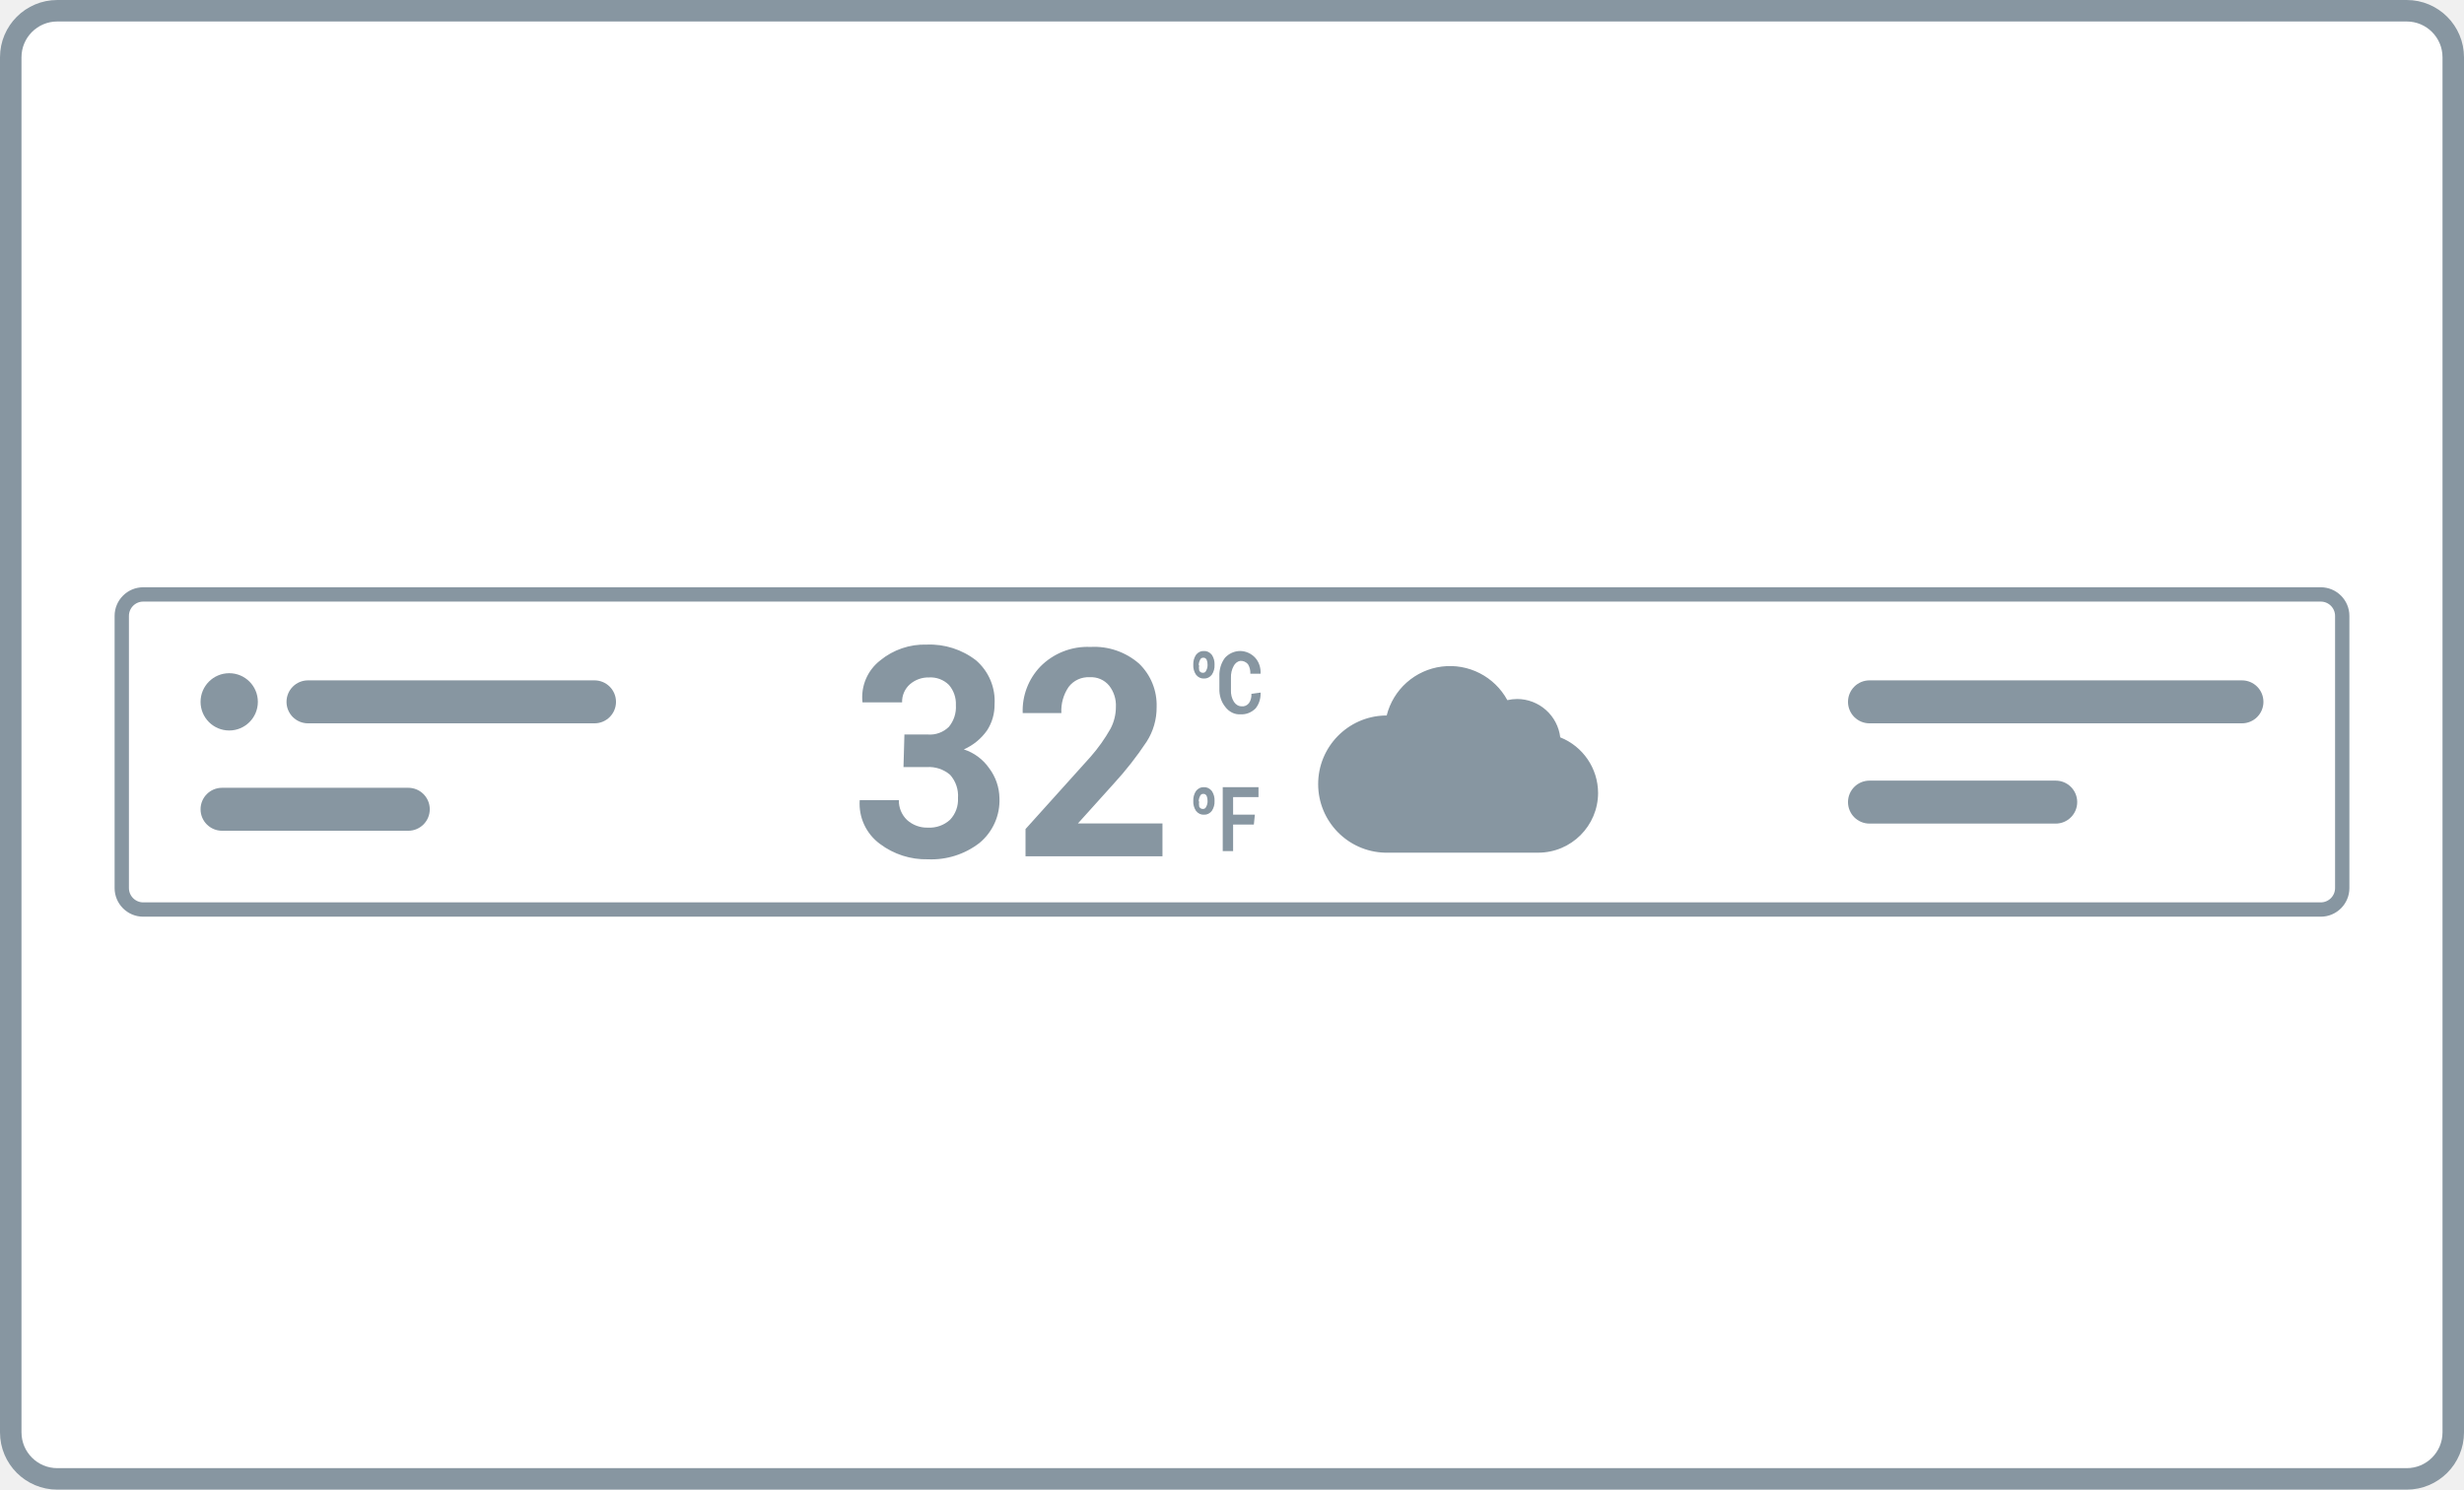
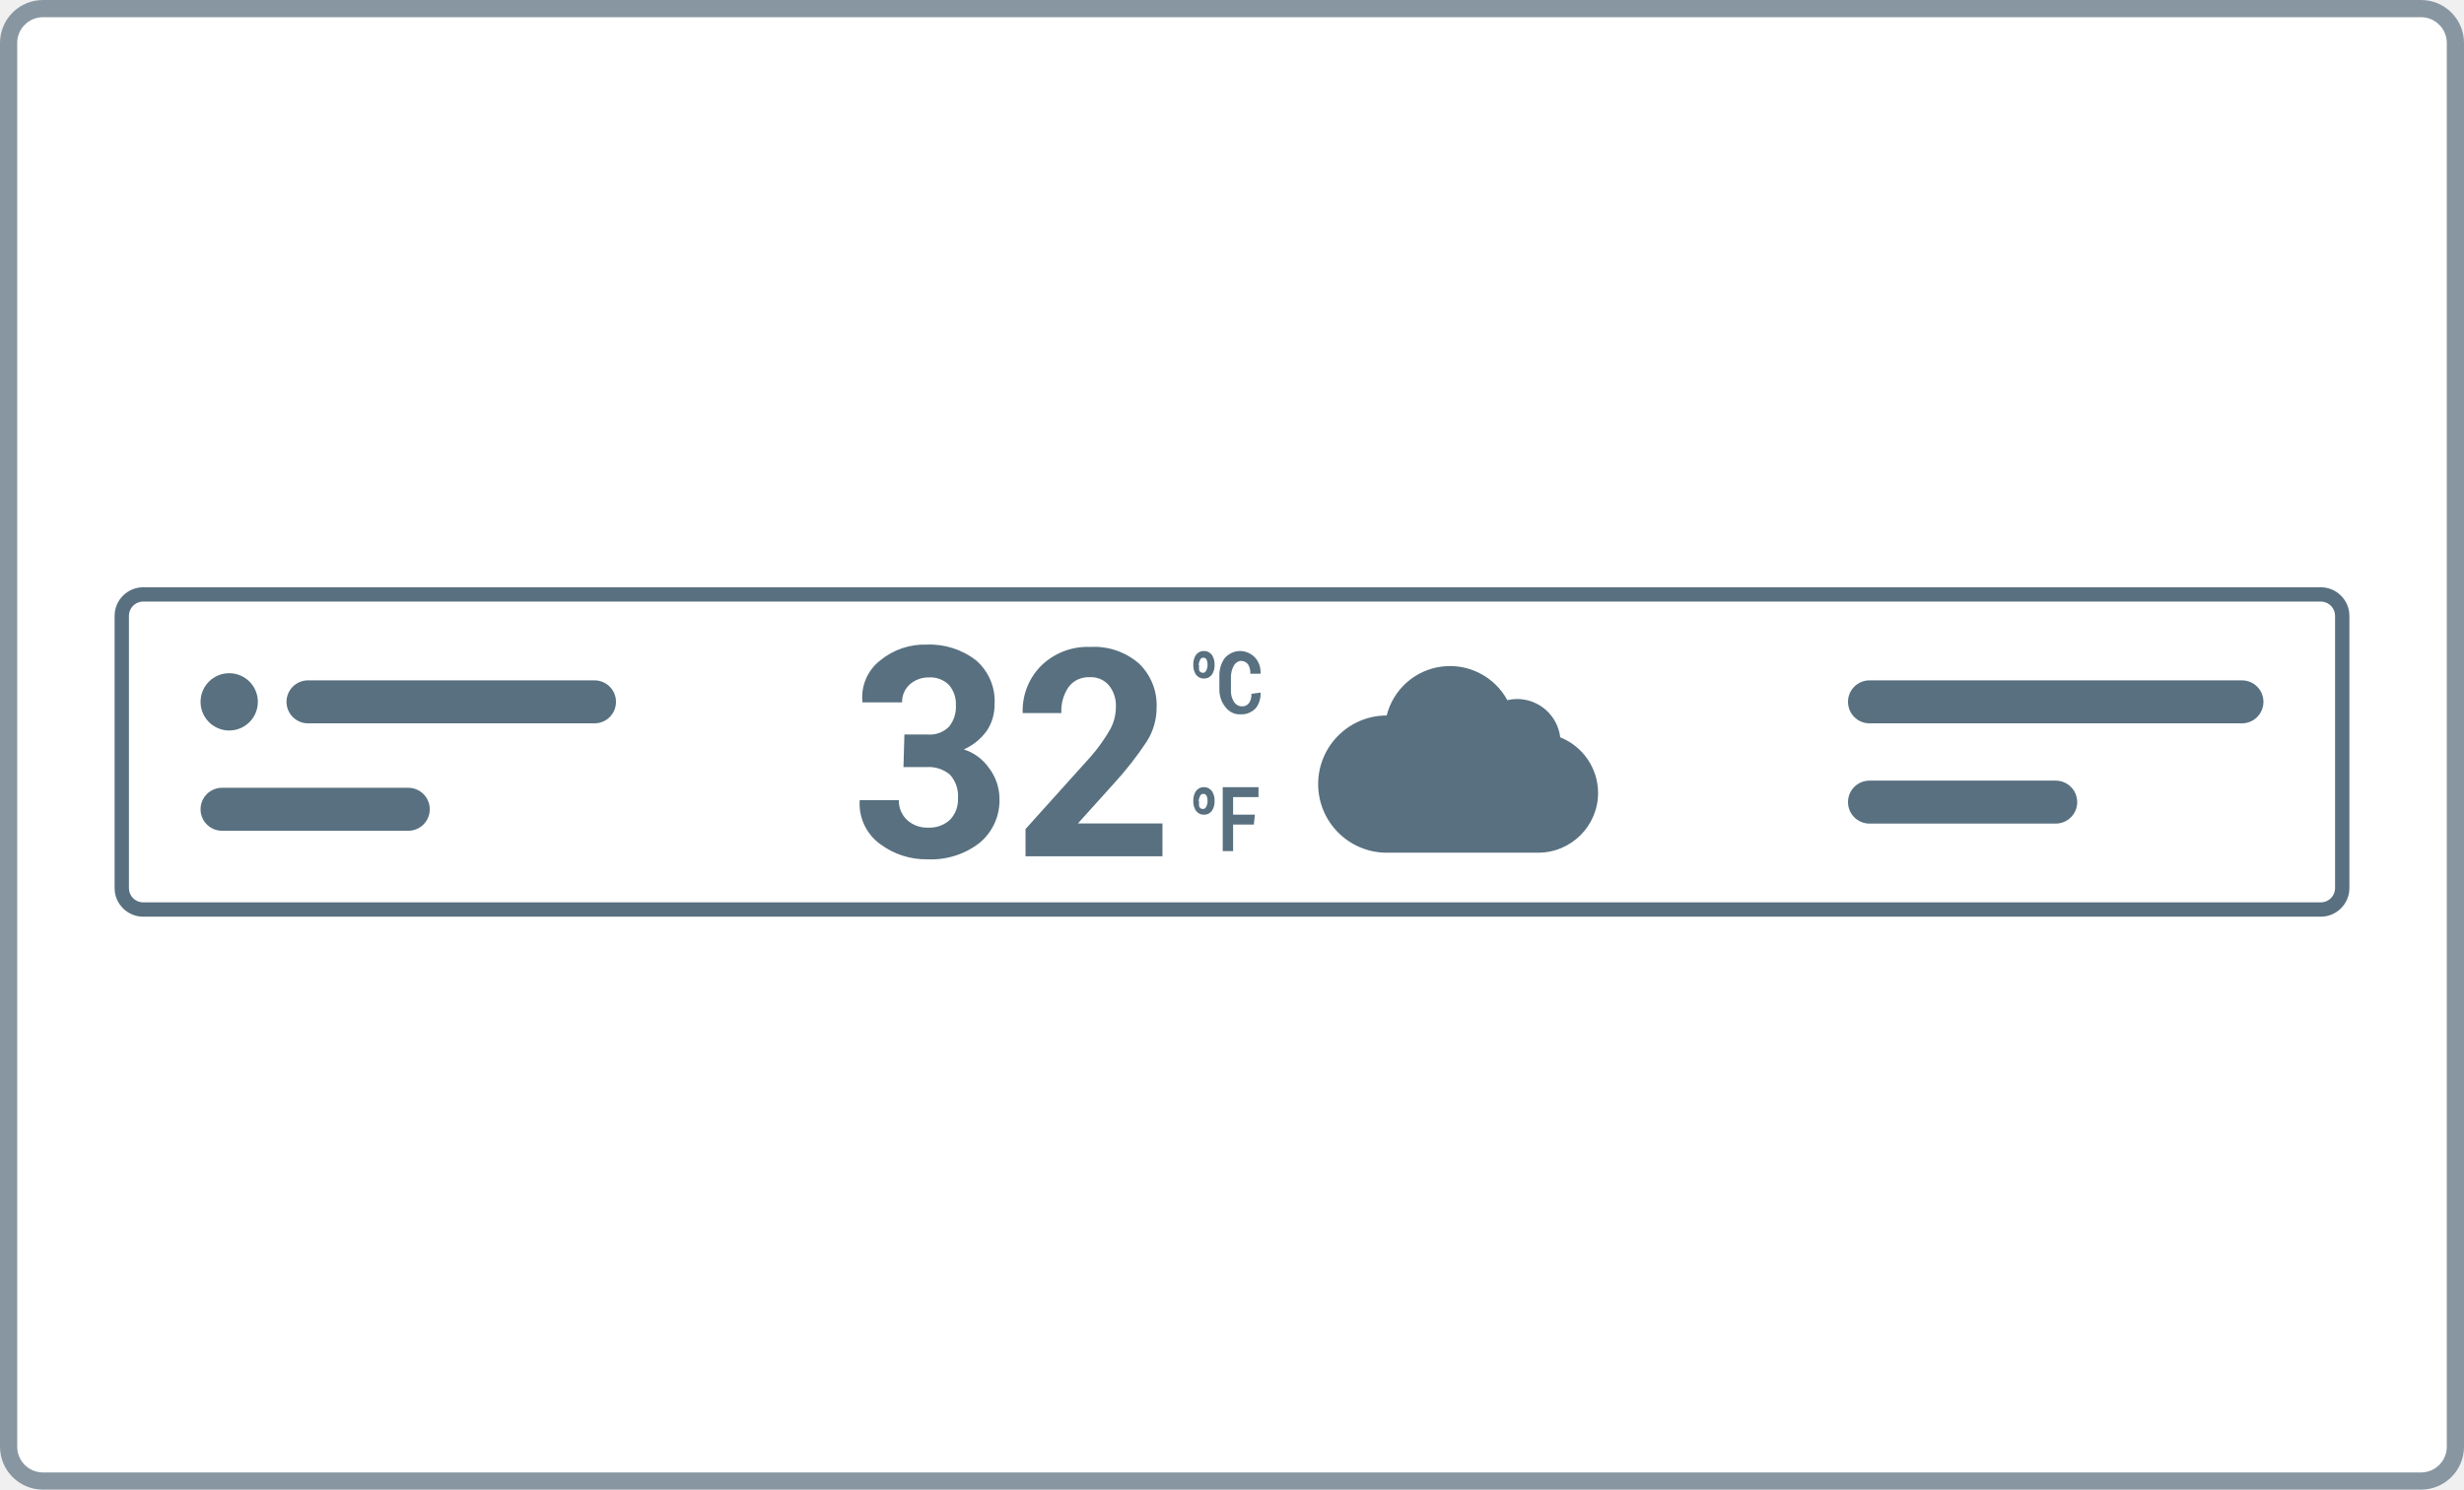
<svg xmlns="http://www.w3.org/2000/svg" width="172" height="104" fill="none">
-   <rect x=".75" y=".75" width="170.5" height="102.5" rx="3.25" fill="#fff" />
-   <g fill="#8796a1">
+   <rect x=".6" y=".6" width="170.8" height="102.8" rx="2.4" fill="#fff" />
+   <rect x=".6" y=".6" width="170.8" height="102.8" rx="2.4" stroke="#8796a1" stroke-width="1.2" />
+   <rect x="8.5" y="41.5" width="155" height="22" rx="1.5" stroke="#58707f" />
+   <g fill="#58707f">
    <path d="M18 49a2 2 0 1 0-4 0 2 2 0 1 0 4 0z" />
    <rect x="20" y="47.5" width="23" height="3" rx="1.5" />
    <rect x="14" y="55" width="16" height="3" rx="1.5" />
-     <path d="M63.133 51.28h1.626c.271.022.543-.014.798-.107s.488-.239.681-.43a2.16 2.16 0 0 0 .488-1.512c.025-.517-.15-1.023-.488-1.415a1.82 1.82 0 0 0-1.398-.52 1.95 1.95 0 0 0-1.317.472 1.63 1.63 0 0 0-.418.572c-.096.219-.142.457-.135.696h-2.764a3.25 3.25 0 0 1 1.236-2.927c.914-.751 2.07-1.144 3.252-1.106a5.27 5.27 0 0 1 3.447 1.106 3.76 3.76 0 0 1 1.002 1.386 3.75 3.75 0 0 1 .283 1.687 3.25 3.25 0 0 1-.52 1.805 3.9 3.9 0 0 1-1.626 1.333c.719.233 1.342.695 1.772 1.317a3.56 3.56 0 0 1 .715 2.081 3.84 3.84 0 0 1-.33 1.733c-.243.544-.608 1.025-1.068 1.404-1.026.791-2.299 1.194-3.593 1.138a5.36 5.36 0 0 1-3.349-1.073 3.48 3.48 0 0 1-1.415-3.057h2.732a1.86 1.86 0 0 0 .569 1.382 2.08 2.08 0 0 0 1.463.537 2.14 2.14 0 0 0 .828-.12 2.1 2.1 0 0 0 .716-.432 2.03 2.03 0 0 0 .553-1.512 2.19 2.19 0 0 0-.111-.869c-.095-.279-.245-.537-.442-.757a2.26 2.26 0 0 0-1.626-.537h-1.626l.065-2.276zm18.014 8.503h-9.56v-1.902l4.536-5.04a11.69 11.69 0 0 0 1.398-1.967 3.25 3.25 0 0 0 .374-1.512 2.23 2.23 0 0 0-.472-1.496 1.62 1.62 0 0 0-.605-.454c-.235-.102-.49-.147-.745-.131a1.73 1.73 0 0 0-.826.155c-.259.119-.483.3-.654.527a2.94 2.94 0 0 0-.504 1.821H71.39a4.44 4.44 0 0 1 1.236-3.252c.455-.46 1.001-.819 1.603-1.054a4.62 4.62 0 0 1 1.893-.312 4.75 4.75 0 0 1 3.398 1.171 4.02 4.02 0 0 1 .93 1.383c.21.521.308 1.08.289 1.641a4.39 4.39 0 0 1-.699 2.422c-.685 1.035-1.452 2.013-2.292 2.927l-2.504 2.78h5.902v2.292zm2.151-13.372a1.16 1.16 0 0 1 .188-.692.71.71 0 0 1 .247-.206.6.6 0 0 1 .297-.062.62.62 0 0 1 .307.059.72.72 0 0 1 .257.209 1.16 1.16 0 0 1 .188.692 1.14 1.14 0 0 1-.188.692.71.71 0 0 1-.247.206.6.6 0 0 1-.298.062.62.62 0 0 1-.307-.059.72.72 0 0 1-.257-.209 1.14 1.14 0 0 1-.188-.692zm.413 0c-.026.132-.026.27 0 .402a.31.31 0 0 0 .113.122c.046.027.098.039.15.034.047.005.093-.007.134-.035a.25.25 0 0 0 .092-.121c.066-.119.099-.259.094-.402a.91.91 0 0 0-.056-.335c-.023-.052-.058-.095-.102-.123s-.093-.039-.143-.033c-.047-.005-.093.007-.134.035s-.072.07-.092.121c-.061.121-.094.26-.094.402l.038-.067zm4.284 1.941c.009.205-.017.411-.079.603s-.156.367-.278.513c-.291.281-.659.424-1.034.402a1.15 1.15 0 0 1-.585-.112 1.34 1.34 0 0 1-.486-.402 1.81 1.81 0 0 1-.32-.596 2.04 2.04 0 0 1-.094-.698v-.848c-.017-.477.124-.942.395-1.295a1.46 1.46 0 0 1 1.052-.47 1.46 1.46 0 0 1 1.052.47c.129.141.23.314.295.507a1.62 1.62 0 0 1 .081.609h-.714a1.14 1.14 0 0 0-.169-.67c-.073-.08-.159-.141-.253-.18a.61.61 0 0 0-.292-.043c-.093.017-.181.057-.259.119a.72.72 0 0 0-.192.238c-.135.245-.2.534-.188.826v.848a1.42 1.42 0 0 0 .207.826c.064.099.147.178.241.233a.59.59 0 0 0 .303.08.53.53 0 0 0 .275-.042.62.62 0 0 0 .232-.181 1.01 1.01 0 0 0 .169-.647l.639-.089zm-4.697 7.566a1.16 1.16 0 0 1 .188-.692.71.71 0 0 1 .247-.206.6.6 0 0 1 .297-.062.62.62 0 0 1 .307.059.72.72 0 0 1 .257.209 1.16 1.16 0 0 1 .188.692 1.14 1.14 0 0 1-.188.692.71.71 0 0 1-.247.206.6.6 0 0 1-.298.062.61.61 0 0 1-.307-.059.72.72 0 0 1-.257-.209 1.14 1.14 0 0 1-.188-.692zm.413 0c-.026.132-.026.27 0 .402a.31.31 0 0 0 .113.122c.046.027.098.039.15.034.047.005.093-.007.134-.035a.25.25 0 0 0 .092-.121c.066-.119.099-.259.094-.402a.91.91 0 0 0-.056-.335c-.023-.052-.058-.095-.102-.123s-.093-.039-.143-.033c-.047-.005-.093.007-.134.035s-.072.07-.092.121c-.061.121-.094.26-.094.402l.038-.067zm3.814 1.651h-1.448v1.853h-.724v-4.465h2.497v.692h-1.773v1.228h1.52l-.072.692zm24.03-2.217a4.18 4.18 0 0 1-4.175 4.178H96.666a4.79 4.79 0 0 1 0-9.576h.132c.222-.891.708-1.693 1.394-2.303s1.54-.998 2.45-1.114a4.56 4.56 0 0 1 4.579 2.344c.227-.053.459-.08.692-.08.74.004 1.454.278 2.006.771a3.04 3.04 0 0 1 .994 1.906 4.19 4.19 0 0 1 2.641 3.873h0z" />
+     <path d="M63.133 51.28h1.626c.271.022.543-.014.798-.107s.488-.239.681-.43a2.16 2.16 0 0 0 .488-1.512c.025-.517-.15-1.023-.488-1.415-.183-.181-.402-.32-.643-.41s-.498-.127-.755-.11a1.95 1.95 0 0 0-1.317.472 1.63 1.63 0 0 0-.418.572c-.096.219-.142.457-.135.696h-2.764a3.25 3.25 0 0 1 1.236-2.927 4.88 4.88 0 0 1 3.252-1.106 5.27 5.27 0 0 1 3.447 1.106 3.76 3.76 0 0 1 1.002 1.386 3.75 3.75 0 0 1 .283 1.687 3.25 3.25 0 0 1-.52 1.805 3.9 3.9 0 0 1-1.626 1.333c.719.233 1.342.695 1.772 1.317a3.56 3.56 0 0 1 .715 2.081 3.84 3.84 0 0 1-.33 1.733 3.85 3.85 0 0 1-1.068 1.404c-1.026.791-2.299 1.194-3.593 1.138a5.36 5.36 0 0 1-3.349-1.073 3.48 3.48 0 0 1-1.415-3.057h2.731a1.86 1.86 0 0 0 .139.751c.098.238.244.453.43.631a2.08 2.08 0 0 0 1.463.537 2.14 2.14 0 0 0 .828-.12 2.1 2.1 0 0 0 .716-.432c.19-.201.338-.439.433-.699a2.03 2.03 0 0 0 .12-.813 2.19 2.19 0 0 0-.111-.869c-.095-.279-.245-.537-.442-.757a2.26 2.26 0 0 0-1.626-.537h-1.626l.065-2.276zm18.014 8.503h-9.56v-1.902l4.536-5.04a11.71 11.71 0 0 0 1.398-1.967 3.25 3.25 0 0 0 .374-1.512c.029-.539-.138-1.071-.472-1.496a1.62 1.62 0 0 0-.605-.454c-.235-.102-.49-.147-.745-.131a1.73 1.73 0 0 0-.826.155c-.259.119-.483.3-.654.527a2.94 2.94 0 0 0-.504 1.821H71.39a4.44 4.44 0 0 1 1.236-3.252c.455-.46 1.001-.819 1.603-1.054s1.247-.341 1.893-.312a4.75 4.75 0 0 1 3.398 1.171 4.02 4.02 0 0 1 .93 1.383 4.01 4.01 0 0 1 .289 1.641 4.39 4.39 0 0 1-.699 2.422 23.41 23.41 0 0 1-2.292 2.927l-2.504 2.78h5.902v2.292zm2.151-13.372a1.16 1.16 0 0 1 .188-.692.71.71 0 0 1 .247-.206.6.6 0 0 1 .298-.062.62.62 0 0 1 .307.059.72.72 0 0 1 .257.209 1.16 1.16 0 0 1 .188.692 1.14 1.14 0 0 1-.188.692.71.71 0 0 1-.247.206c-.094.046-.196.067-.297.062a.62.62 0 0 1-.307-.059.72.72 0 0 1-.257-.209 1.14 1.14 0 0 1-.188-.692zm.413 0c-.026.132-.026.27 0 .402a.31.31 0 0 0 .113.122c.046.027.098.039.15.034.047.005.093-.007.134-.035a.25.25 0 0 0 .092-.121c.067-.119.099-.259.094-.402a.91.91 0 0 0-.056-.335c-.023-.052-.058-.095-.102-.123s-.093-.039-.143-.033c-.047-.005-.093.007-.134.035s-.072.07-.092.121c-.061.121-.094.26-.094.402l.037-.067zm4.284 1.941c.009.205-.017.411-.079.603s-.156.367-.278.513c-.291.281-.659.424-1.034.402a1.15 1.15 0 0 1-.585-.112 1.34 1.34 0 0 1-.486-.402 1.81 1.81 0 0 1-.32-.596 2.04 2.04 0 0 1-.094-.698v-.848c-.017-.477.124-.942.395-1.295a1.46 1.46 0 0 1 1.052-.47 1.46 1.46 0 0 1 1.052.47c.129.141.23.314.295.507a1.62 1.62 0 0 1 .081.609h-.714a1.14 1.14 0 0 0-.169-.67c-.073-.08-.159-.141-.253-.18a.61.61 0 0 0-.292-.043c-.093.017-.181.057-.259.119a.72.72 0 0 0-.192.238c-.135.245-.2.534-.188.826v.848a1.42 1.42 0 0 0 .207.826c.064.099.147.178.241.233a.59.59 0 0 0 .303.08.53.53 0 0 0 .275-.042.62.62 0 0 0 .232-.181 1.01 1.01 0 0 0 .169-.647l.639-.089zm-4.697 7.566a1.16 1.16 0 0 1 .188-.692.71.71 0 0 1 .247-.206.6.6 0 0 1 .298-.062.62.62 0 0 1 .307.059.72.72 0 0 1 .257.209 1.16 1.16 0 0 1 .188.692 1.14 1.14 0 0 1-.188.692c-.069.089-.153.16-.247.206s-.196.068-.297.062a.62.62 0 0 1-.307-.059.72.72 0 0 1-.257-.209 1.14 1.14 0 0 1-.188-.692zm.413 0c-.026.132-.026.27 0 .402a.31.31 0 0 0 .113.122c.046.027.098.039.15.034.047.005.093-.007.134-.035a.25.25 0 0 0 .092-.121c.067-.119.099-.259.094-.402a.91.91 0 0 0-.056-.335c-.023-.052-.058-.095-.102-.123s-.093-.039-.143-.033c-.047-.005-.093.007-.134.035s-.072.07-.092.121c-.061.121-.094.26-.094.402l.037-.067zm3.814 1.651h-1.448v1.853h-.724v-4.465h2.497v.692h-1.773v1.228h1.52l-.072.692zm24.03-2.217a4.18 4.18 0 0 1-4.175 4.178H96.666a4.79 4.79 0 0 1 0-9.576h.132c.222-.891.708-1.693 1.394-2.303s1.54-.998 2.45-1.114a4.56 4.56 0 0 1 4.579 2.344 3.04 3.04 0 0 1 .691-.08c.741.004 1.455.278 2.007.771a3.04 3.04 0 0 1 .994 1.906 4.19 4.19 0 0 1 2.641 3.873h0z" />
    <rect x="129" y="47.5" width="29" height="3" rx="1.5" />
    <rect x="129" y="54.5" width="16" height="3" rx="1.5" />
  </g>
-   <g stroke="#8796a1">
-     <rect x="8.5" y="41.5" width="155" height="22" rx="1.5" />
-     <rect x=".75" y=".75" width="170.5" height="102.5" rx="3.25" stroke-width="1.5" />
-   </g>
</svg>
